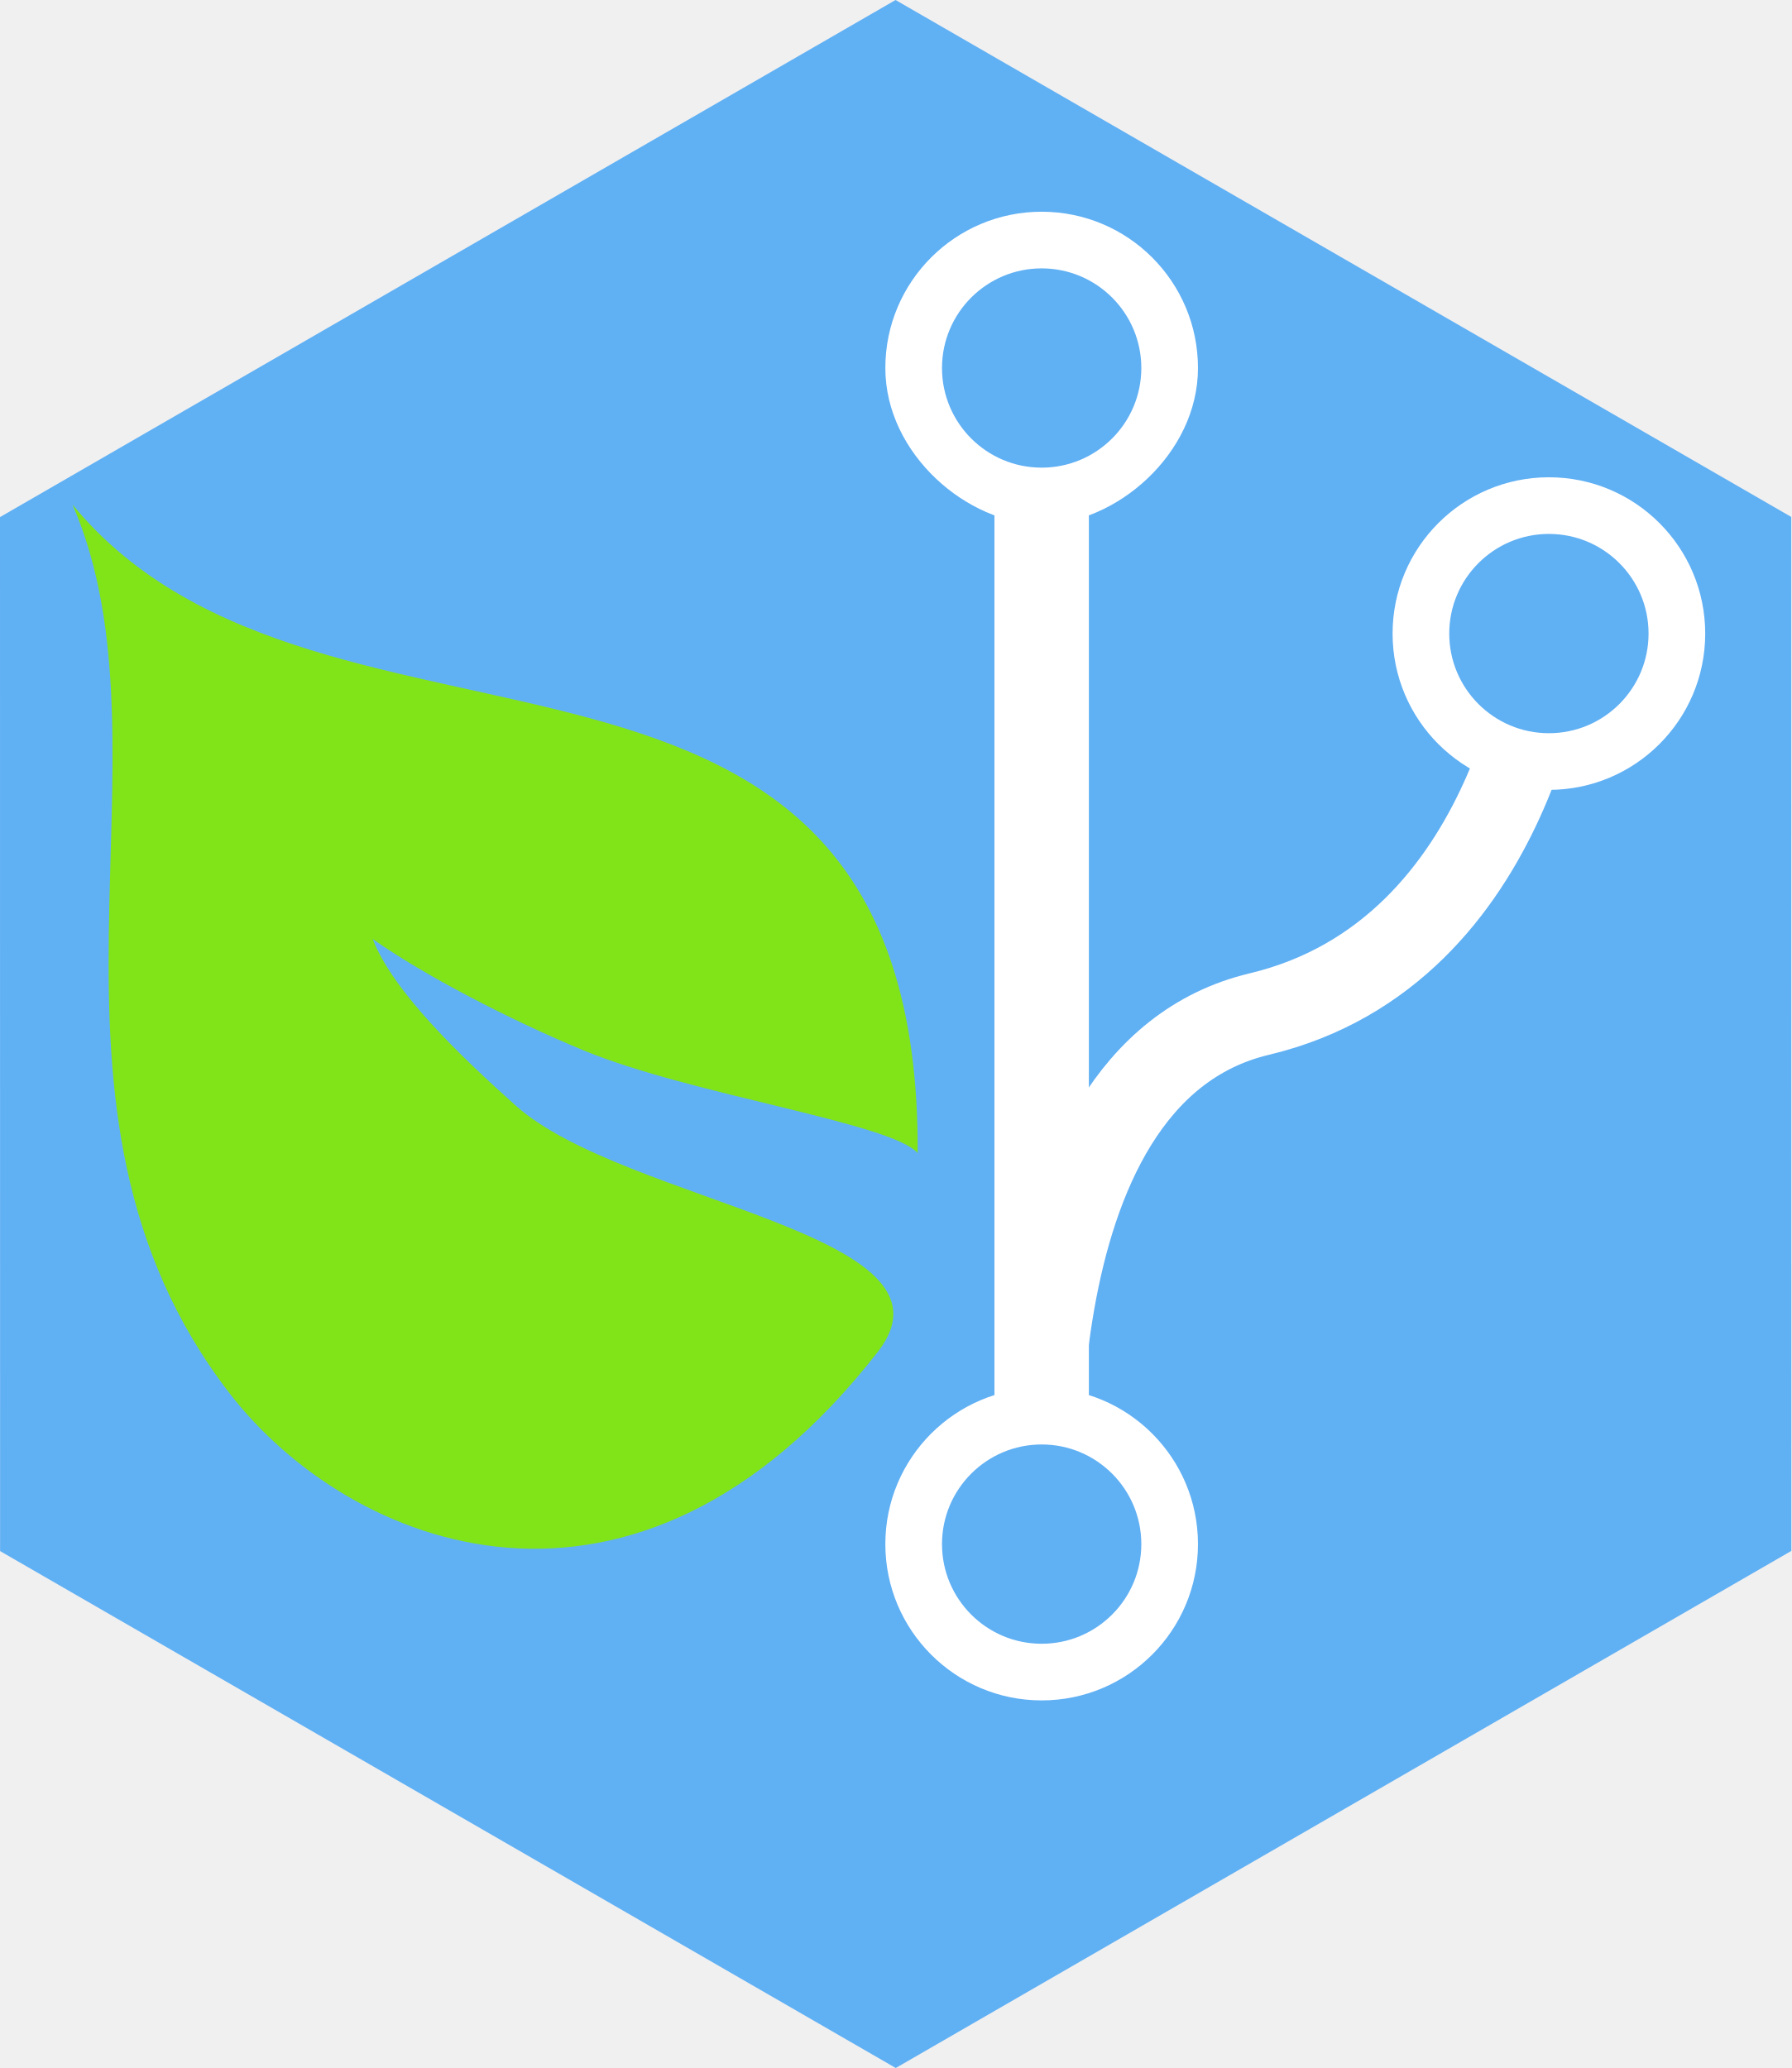
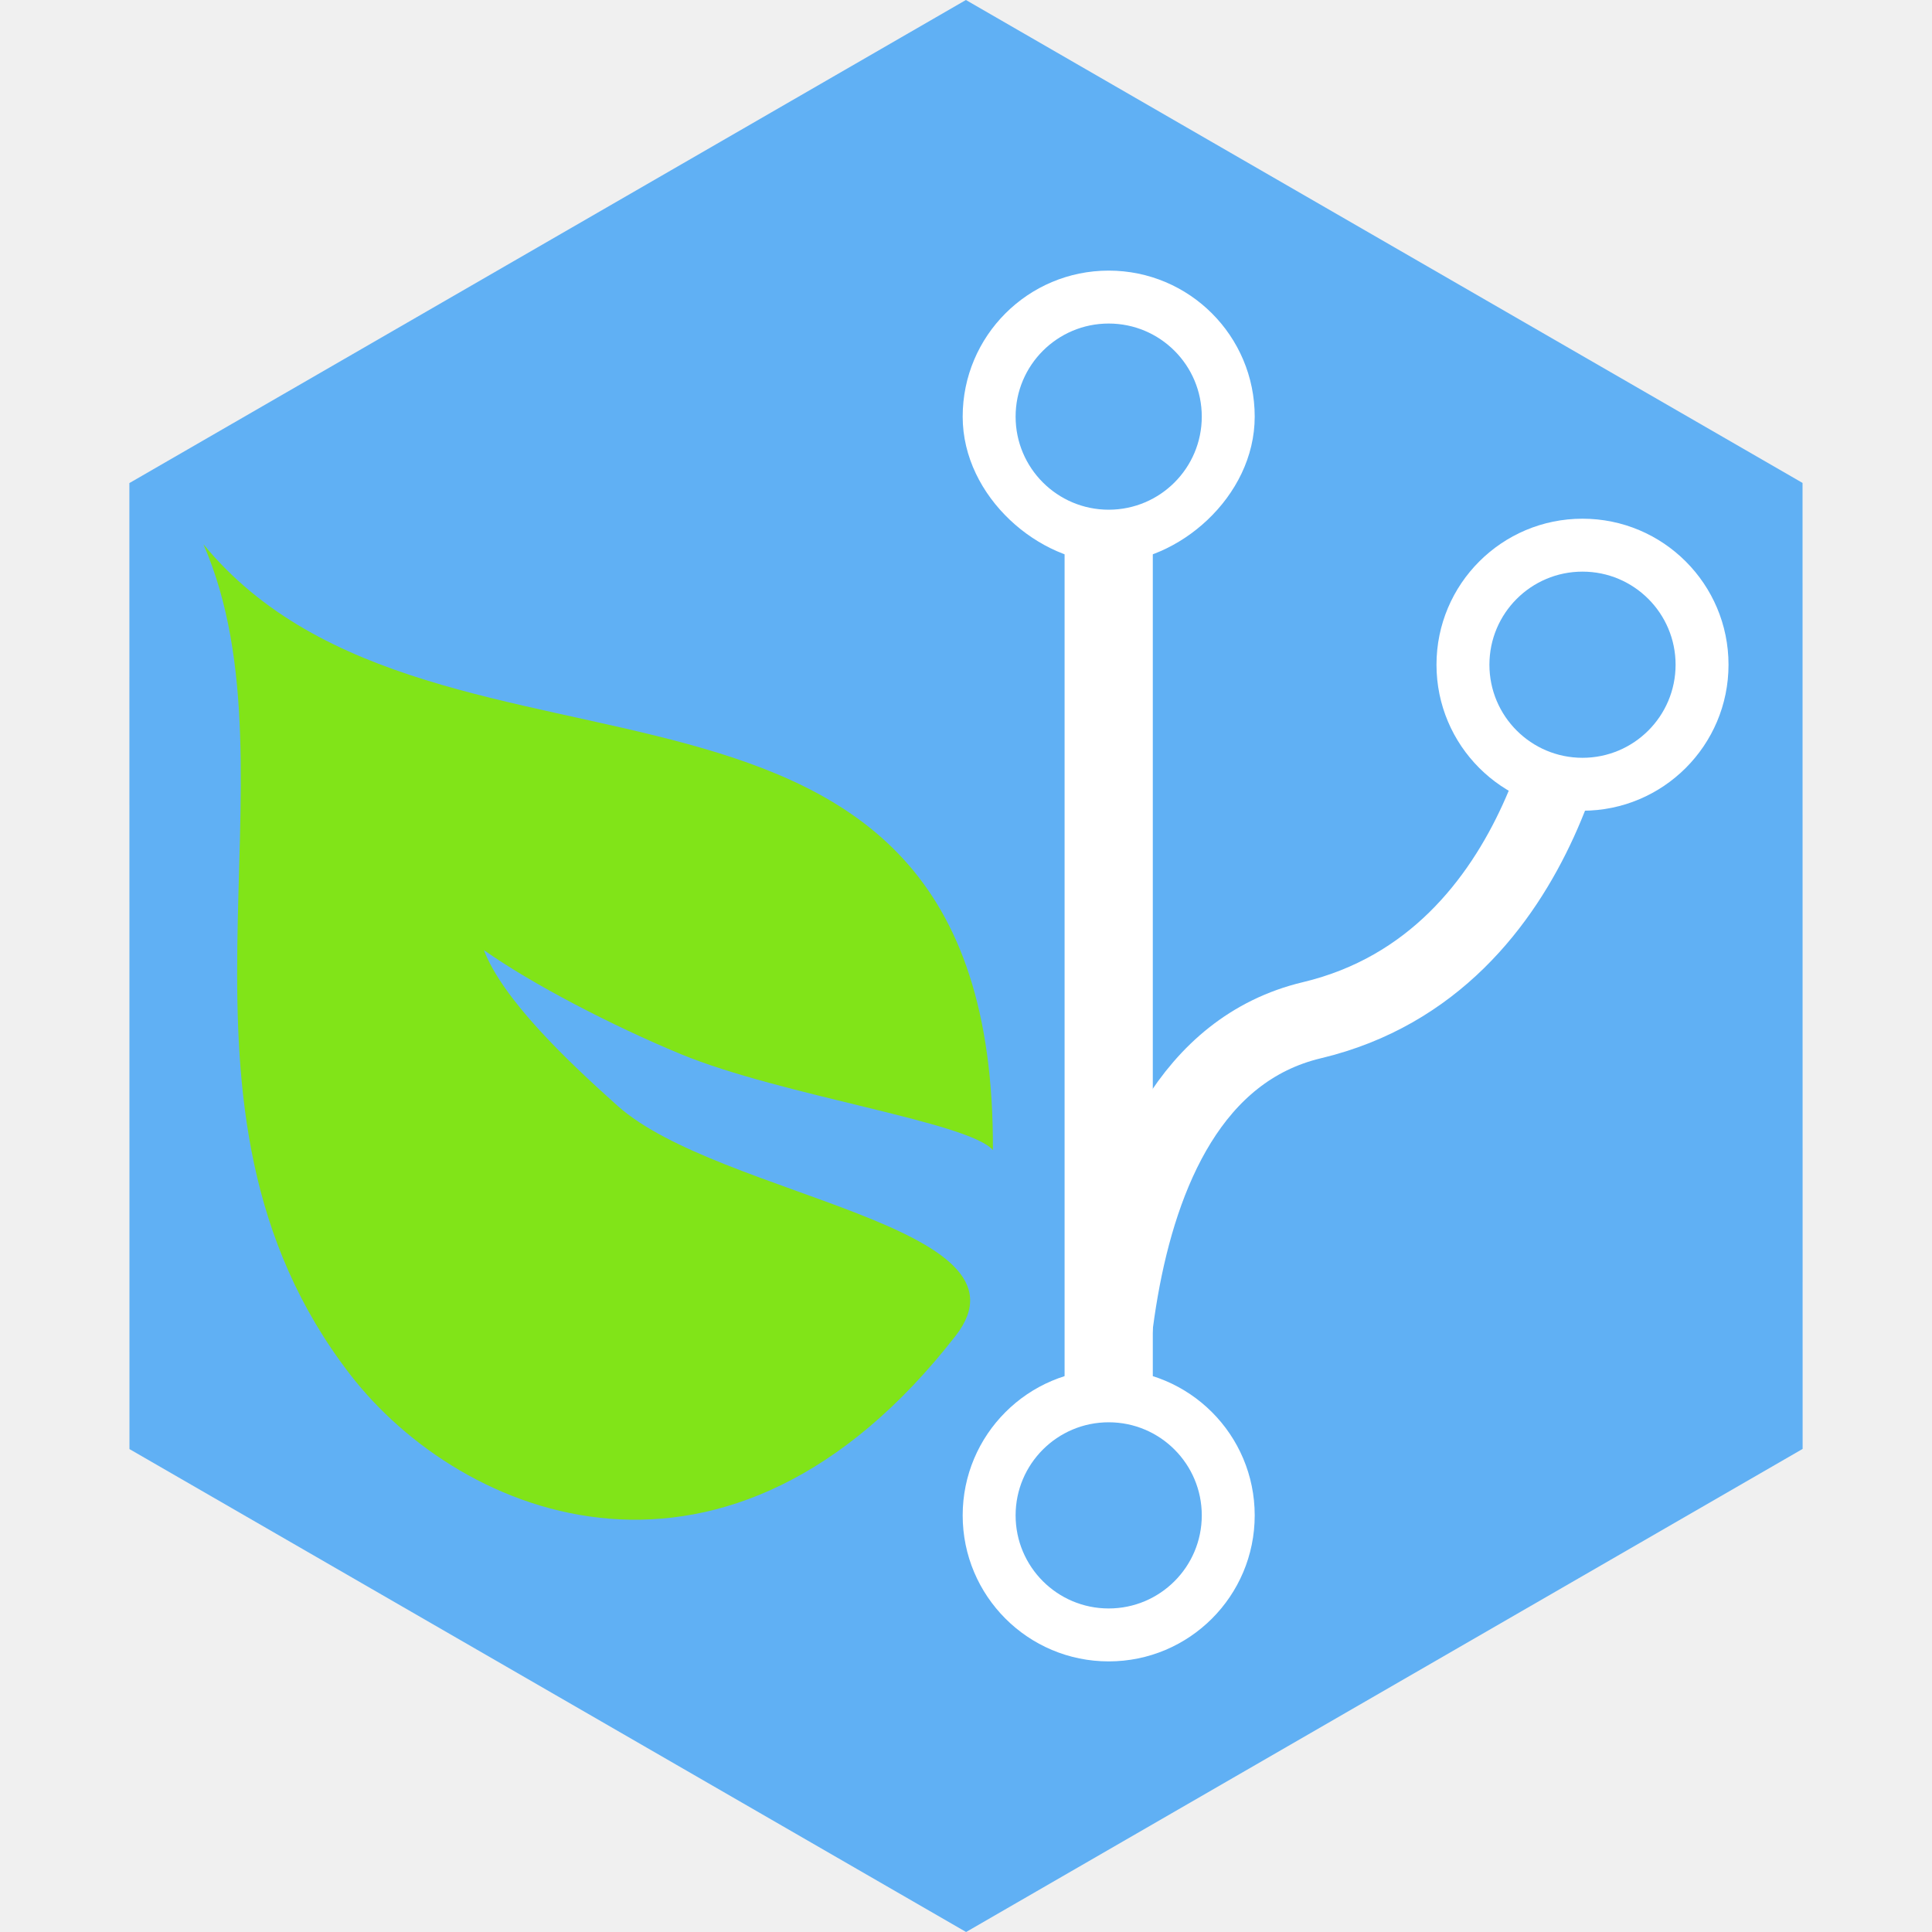
- <svg xmlns="http://www.w3.org/2000/svg" viewBox="0 0 834.576 963.634" height="963.634" width="834.576" id="svg2" version="1.1">
+ <svg xmlns="http://www.w3.org/2000/svg" viewBox="0 0 963.634 963.634" height="963.634" width="963.634" id="svg2" version="1.1">
  <defs id="defs6" />
-   <g transform="translate(-118.2431,-88.66648)" id="layer1">
-     <path d="m 535.575,1052.301 -417.288,-240.87 -0.044,-481.817 417.244,-240.947 417.288,240.87 0.044,481.817 z" id="path834" style="opacity:1;fill:#60b0f4;fill-opacity:1;fill-rule:evenodd;stroke:none;stroke-width:0.891;stroke-miterlimit:4;stroke-dasharray:none;stroke-opacity:1" />
-     <path d="m 1177.992,109.982 c 0.603,-1.358 -15.978,10.706 -14.5,10.55 1.478,-0.156 -17.26,-8.484 -16.386,-7.283 0.874,1.201 -1.283,-19.19 -1.886,-17.832 -0.603,1.358 15.978,-10.706 14.5,-10.55 -1.478,0.156 17.26,8.484 16.386,7.283 -0.874,-1.201 1.283,19.19 1.886,17.832 z" id="path1559" style="opacity:0;fill:#60b0f4;fill-opacity:1;fill-rule:evenodd;stroke:none;stroke-width:0.378;stroke-miterlimit:4;stroke-dasharray:none;stroke-opacity:1" />
-     <rect y="339.39" x="640.886" height="216.663" width="63.724" id="rect1563" style="opacity:0;fill:#40e8ff;fill-opacity:1;fill-rule:evenodd;stroke:none;stroke-width:0.378;stroke-miterlimit:4;stroke-dasharray:none;stroke-opacity:1" />
-     <rect y="477.763" x="1096.061" height="143.835" width="127.449" id="rect1567" style="opacity:0;fill:#40e8ff;fill-opacity:1;fill-rule:evenodd;stroke:none;stroke-width:0.378;stroke-miterlimit:4;stroke-dasharray:none;stroke-opacity:1" />
-   </g>
-   <g transform="translate(-118.2431,-88.66648)" id="layer2">
-     <path id="path821" d="M 545.797,625.969 C 533.559,611.866 440.305,598.867 390.146,578.124 355.914,563.967 315.643,543.025 291.886,526.212 c 9.477,24.594 41.248,54.954 66.702,77.695 50.693,45.291 211.558,59.498 168.661,114.642 C 414.142,863.947 280.888,810.223 225.043,737.707 122.202,604.165 202.588,440.348 152.055,323.849 268.544,465.486 547.115,346.799 545.797,625.969 Z" style="opacity:1;fill:#81e418;fill-opacity:1;fill-rule:evenodd;stroke:none;stroke-width:0.386;stroke-miterlimit:4;stroke-dasharray:none;stroke-opacity:1" />
-     <g transform="translate(-37.33544,-21.88628)" id="g1591">
-       <path style="opacity:1;fill:#40e8ff;fill-opacity:1;fill-rule:evenodd;stroke:#ffffff;stroke-width:43.995;stroke-miterlimit:4;stroke-dasharray:none;stroke-opacity:1" d="m 640.886,282.038 -10e-6,548.03 z" id="rect1571" />
-       <path style="fill:none;stroke:#ffffff;stroke-width:39;stroke-linecap:butt;stroke-linejoin:miter;stroke-miterlimit:4;stroke-dasharray:none;stroke-opacity:1" d="m 640.886,830.068 c 0,0 -19.74,-218.098 101.374,-246.98 121.114,-28.883 134.951,-177.307 134.951,-177.307" id="path1576" />
-       <g id="g1492" transform="translate(-20.02771,-28.22086)">
-         <path style="opacity:1;fill:#ffffff;fill-opacity:1;fill-rule:evenodd;stroke:none;stroke-width:0.352;stroke-miterlimit:4;stroke-dasharray:none;stroke-opacity:1" d="m 733.742,310.258 c 0,40.222 -38.497,72.828 -72.828,72.828 -34.331,0 -72.828,-32.606 -72.828,-72.828 0,-40.222 32.606,-72.828 72.828,-72.828 40.222,1e-5 72.828,32.606 72.828,72.828 z" id="path1413-3-7" />
-         <circle cy="310.258" cx="660.914" id="path1413-3-7-3" style="opacity:1;fill:#60b0f4;fill-opacity:1;fill-rule:evenodd;stroke:none;stroke-width:0.264;stroke-miterlimit:4;stroke-dasharray:none;stroke-opacity:1" r="46.428" />
-       </g>
-       <g transform="translate(216.2971,95.52197)" id="g1492-6">
-         <circle cy="310.258" cx="660.914" id="path1413-3-7-2" style="opacity:1;fill:#ffffff;fill-opacity:1;fill-rule:evenodd;stroke:none;stroke-width:0.352;stroke-miterlimit:4;stroke-dasharray:none;stroke-opacity:1" r="72.828" />
-         <circle cy="310.258" cx="660.914" id="path1413-3-7-3-9" style="opacity:1;fill:#60b0f4;fill-opacity:1;fill-rule:evenodd;stroke:none;stroke-width:0.264;stroke-miterlimit:4;stroke-dasharray:none;stroke-opacity:1" r="46.428" />
-       </g>
-       <g transform="translate(-20.02771,519.8094)" id="g1492-1">
-         <circle r="72.828" cy="310.258" cx="660.914" id="path1413-3-7-27" style="opacity:1;fill:#ffffff;fill-opacity:1;fill-rule:evenodd;stroke:none;stroke-width:0.352;stroke-miterlimit:4;stroke-dasharray:none;stroke-opacity:1" />
-         <circle cy="310.258" cx="660.914" id="path1413-3-7-3-0" style="opacity:1;fill:#60b0f4;fill-opacity:1;fill-rule:evenodd;stroke:none;stroke-width:0.264;stroke-miterlimit:4;stroke-dasharray:none;stroke-opacity:1" r="46.428" />
+   <g id="g871" transform="translate(64.52927,3.000012)">
+     <g id="layer1" transform="translate(-246.3008,-43.64483)">
+       <path style="opacity:1;fill:#60b0f4;fill-opacity:1;fill-rule:evenodd;stroke:none;stroke-width:0.891;stroke-miterlimit:4;stroke-dasharray:none;stroke-opacity:1" id="path834" d="m 663.633,1004.279 -417.288,-240.87 -0.044,-481.817 417.244,-240.947 417.288,240.87 0.044,481.817 z" />
+       <rect style="opacity:0;fill:#40e8ff;fill-opacity:1;fill-rule:evenodd;stroke:none;stroke-width:0.378;stroke-miterlimit:4;stroke-dasharray:none;stroke-opacity:1" id="rect1567" width="0" height="0" x="690.204" y="507.465" />
+     </g>
+     <g id="layer2" transform="translate(-115.0913,-55.34926)">
+       <path style="opacity:1;fill:#81e418;fill-opacity:1;fill-rule:evenodd;stroke:none;stroke-width:0.386;stroke-miterlimit:4;stroke-dasharray:none;stroke-opacity:1" d="M 545.797,625.969 C 533.559,611.866 440.305,598.867 390.146,578.124 355.914,563.967 315.643,543.025 291.886,526.212 c 9.477,24.594 41.248,54.954 66.702,77.695 50.693,45.291 211.558,59.498 168.661,114.642 C 414.142,863.947 280.888,810.223 225.043,737.707 122.202,604.165 202.588,440.348 152.055,323.849 268.544,465.486 547.115,346.799 545.797,625.969 Z" id="path821" />
+       <g id="g1591" transform="translate(-37.33544,-21.88628)">
+         <path id="rect1571" d="m 640.886,282.038 -10e-6,548.03 z" style="opacity:1;fill:#40e8ff;fill-opacity:1;fill-rule:evenodd;stroke:#ffffff;stroke-width:43.995;stroke-miterlimit:4;stroke-dasharray:none;stroke-opacity:1" />
+         <path id="path1576" d="m 640.886,830.068 c 0,0 -19.74,-218.098 101.374,-246.98 121.114,-28.883 134.951,-177.307 134.951,-177.307" style="fill:none;stroke:#ffffff;stroke-width:39;stroke-linecap:butt;stroke-linejoin:miter;stroke-miterlimit:4;stroke-dasharray:none;stroke-opacity:1" />
+         <g transform="translate(-20.02771,-28.22086)" id="g1492">
+           <path id="path1413-3-7" d="m 733.742,310.258 c 0,40.222 -38.497,72.828 -72.828,72.828 -34.331,0 -72.828,-32.606 -72.828,-72.828 0,-40.222 32.606,-72.828 72.828,-72.828 40.222,1e-5 72.828,32.606 72.828,72.828 z" style="opacity:1;fill:#ffffff;fill-opacity:1;fill-rule:evenodd;stroke:none;stroke-width:0.352;stroke-miterlimit:4;stroke-dasharray:none;stroke-opacity:1" />
+           <circle r="46.428" style="opacity:1;fill:#60b0f4;fill-opacity:1;fill-rule:evenodd;stroke:none;stroke-width:0.264;stroke-miterlimit:4;stroke-dasharray:none;stroke-opacity:1" id="path1413-3-7-3" cx="660.914" cy="310.258" />
+         </g>
+         <g id="g1492-6" transform="translate(216.2971,95.52197)">
+           <circle r="72.828" style="opacity:1;fill:#ffffff;fill-opacity:1;fill-rule:evenodd;stroke:none;stroke-width:0.352;stroke-miterlimit:4;stroke-dasharray:none;stroke-opacity:1" id="path1413-3-7-2" cx="660.914" cy="310.258" />
+           <circle r="46.428" style="opacity:1;fill:#60b0f4;fill-opacity:1;fill-rule:evenodd;stroke:none;stroke-width:0.264;stroke-miterlimit:4;stroke-dasharray:none;stroke-opacity:1" id="path1413-3-7-3-9" cx="660.914" cy="310.258" />
+         </g>
+         <g id="g1492-1" transform="translate(-20.02771,519.8094)">
+           <circle style="opacity:1;fill:#ffffff;fill-opacity:1;fill-rule:evenodd;stroke:none;stroke-width:0.352;stroke-miterlimit:4;stroke-dasharray:none;stroke-opacity:1" id="path1413-3-7-27" cx="660.914" cy="310.258" r="72.828" />
+           <circle r="46.428" style="opacity:1;fill:#60b0f4;fill-opacity:1;fill-rule:evenodd;stroke:none;stroke-width:0.264;stroke-miterlimit:4;stroke-dasharray:none;stroke-opacity:1" id="path1413-3-7-3-0" cx="660.914" cy="310.258" />
+         </g>
      </g>
    </g>
  </g>
</svg>
